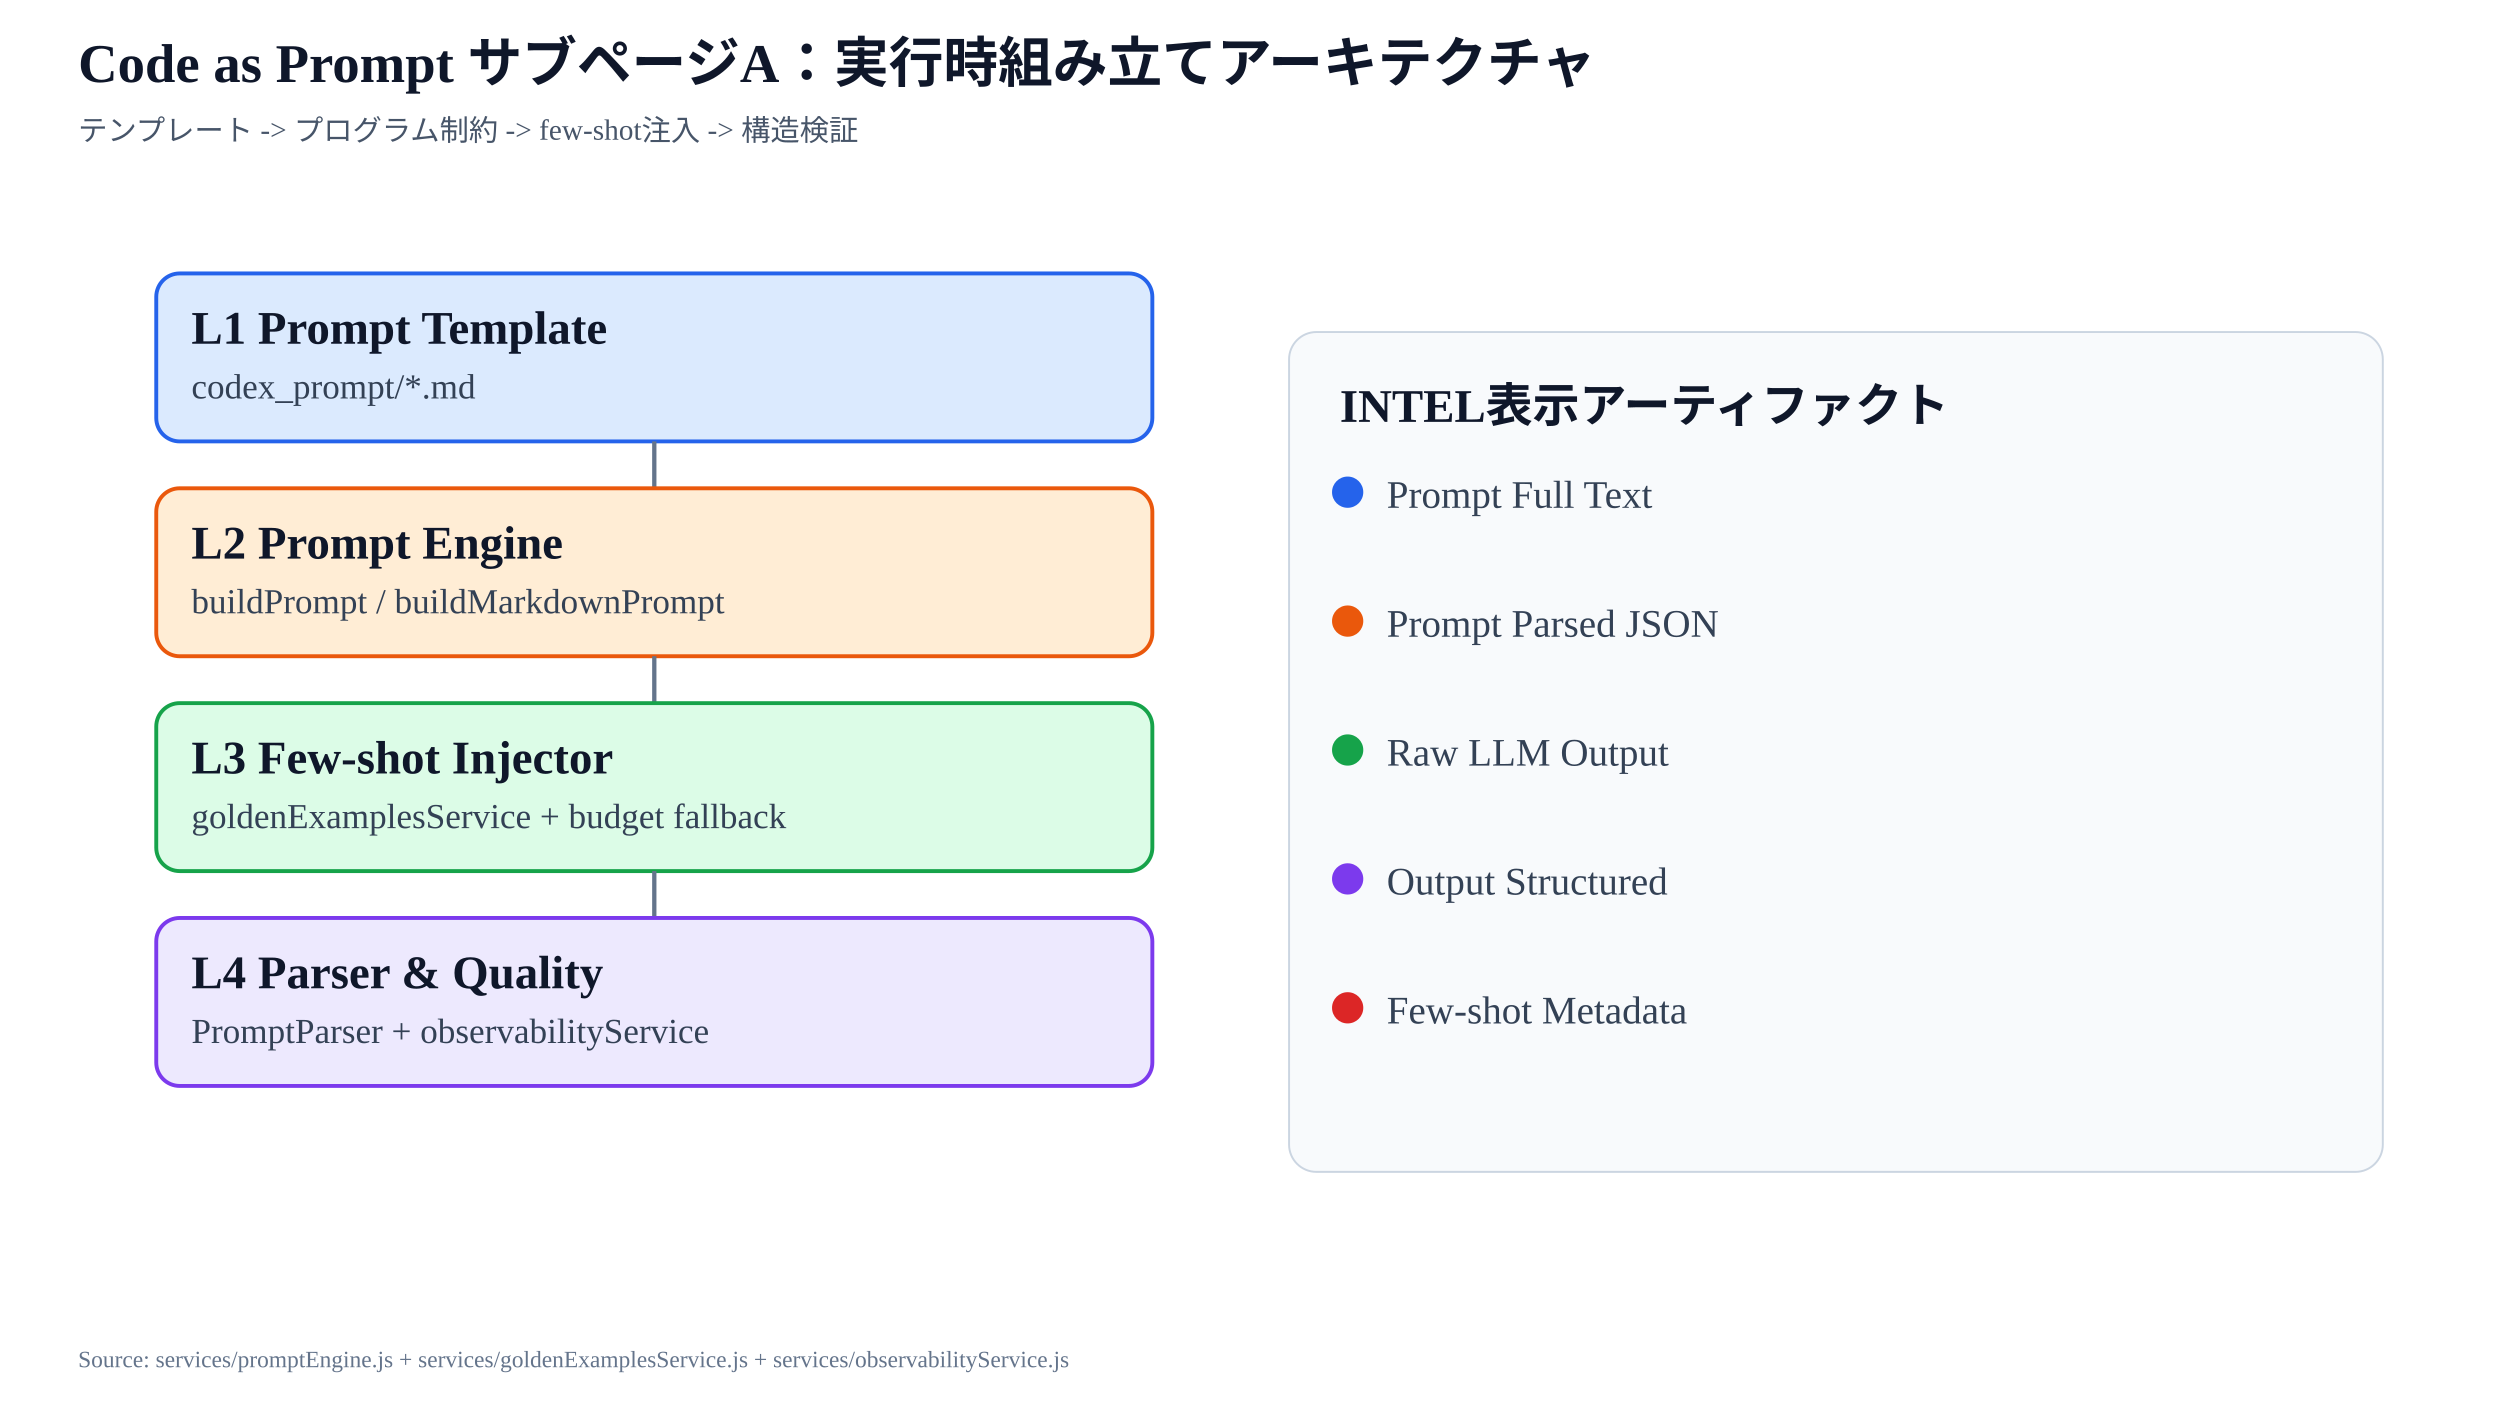
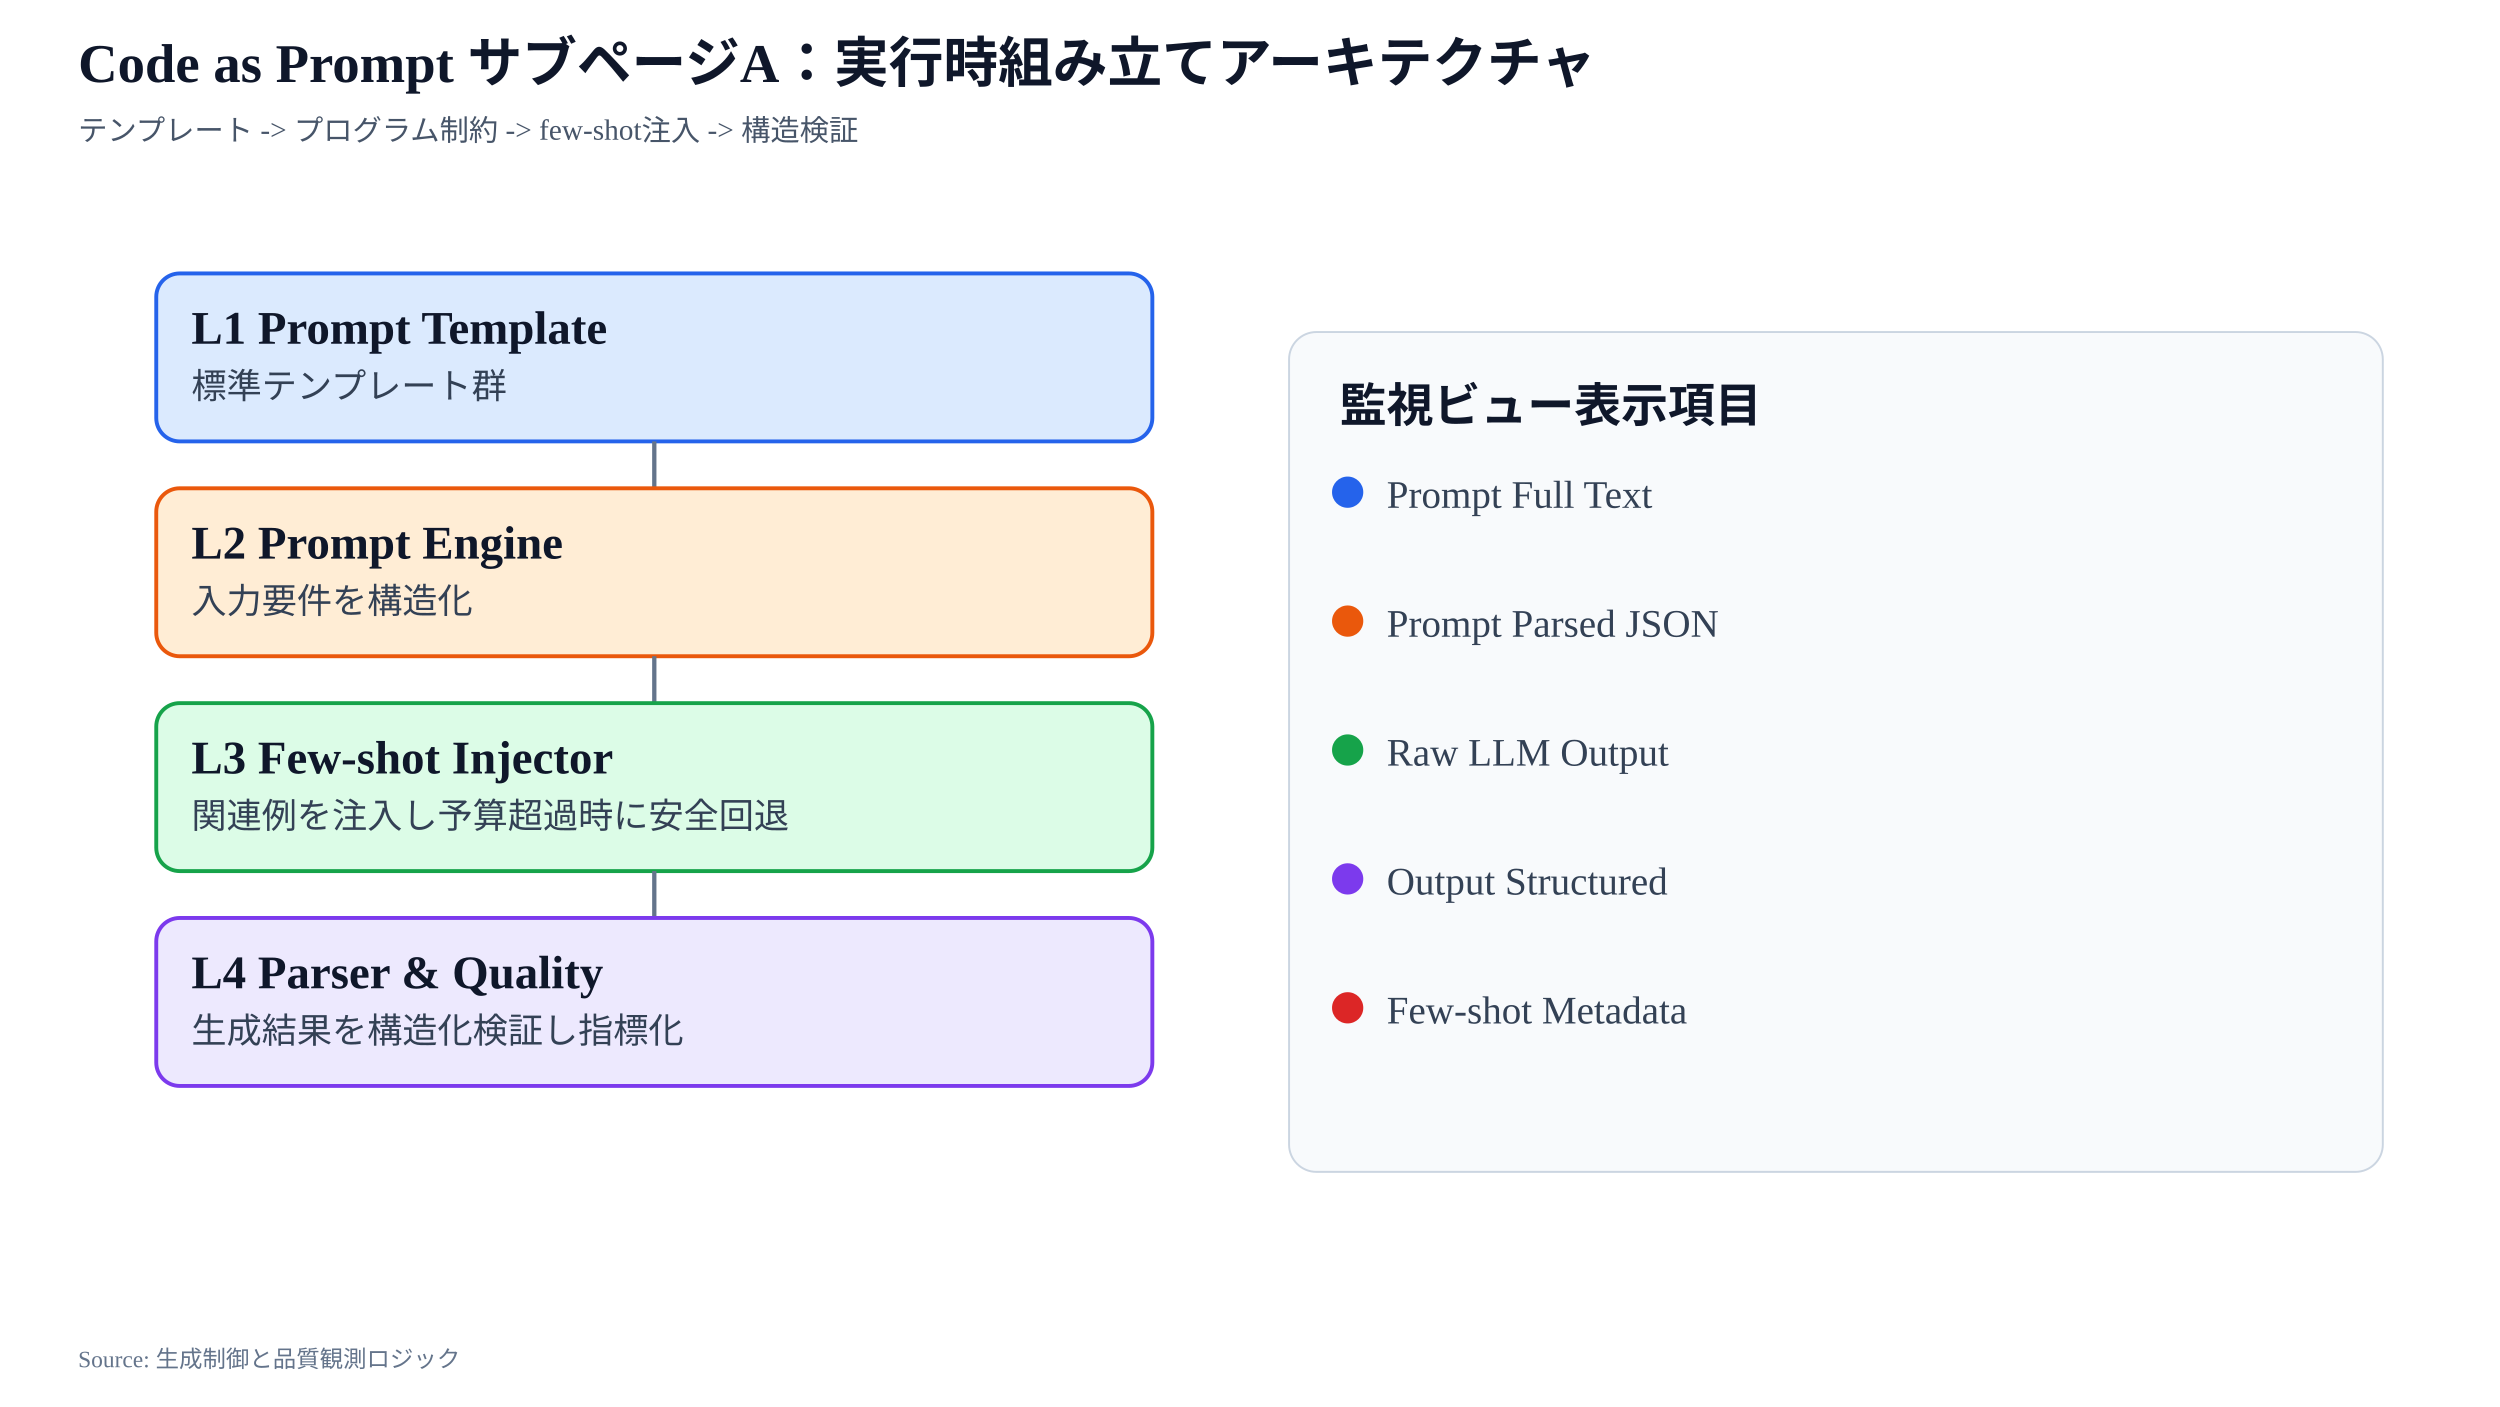
<svg xmlns="http://www.w3.org/2000/svg" width="1280" height="720" style="background: rgb(255, 255, 255);">
  <text x="40" y="42" font-size="28" font-weight="700" fill="#0f172a">Code as Prompt サブページA：実行時組み立てアーキテクチャ</text>
  <text x="40" y="72" font-size="15" fill="#475569">テンプレート -&gt; プログラム制約 -&gt; few-shot注入 -&gt; 構造検証</text>
  <rect x="80" y="140" width="510" height="86" rx="12" fill="#dbeafe" stroke="#2563eb" stroke-width="2" />
  <text x="98" y="176" font-size="24" font-weight="700" fill="#0f172a">L1 Prompt Template</text>
-   <text x="98" y="204" font-size="18" fill="#334155">codex_prompt/*.md</text>
+   <text x="98" y="204" font-size="18" fill="#334155">標準テンプレート群</text>
  <line x1="335" y1="226" x2="335" y2="250" stroke="#64748b" stroke-width="2.2" />
  <rect x="80" y="250" width="510" height="86" rx="12" fill="#ffedd5" stroke="#ea580c" stroke-width="2" />
  <text x="98" y="286" font-size="24" font-weight="700" fill="#0f172a">L2 Prompt Engine</text>
-   <text x="98" y="314" font-size="18" fill="#334155">buildPrompt / buildMarkdownPrompt</text>
+   <text x="98" y="314" font-size="18" fill="#334155">入力要件を構造化</text>
  <line x1="335" y1="336" x2="335" y2="360" stroke="#64748b" stroke-width="2.2" />
  <rect x="80" y="360" width="510" height="86" rx="12" fill="#dcfce7" stroke="#16a34a" stroke-width="2" />
  <text x="98" y="396" font-size="24" font-weight="700" fill="#0f172a">L3 Few-shot Injector</text>
-   <text x="98" y="424" font-size="18" fill="#334155">goldenExamplesService + budget fallback</text>
+   <text x="98" y="424" font-size="18" fill="#334155">関連例を注入し予算超過時に安全回退</text>
  <line x1="335" y1="446" x2="335" y2="470" stroke="#64748b" stroke-width="2.2" />
  <rect x="80" y="470" width="510" height="86" rx="12" fill="#ede9fe" stroke="#7c3aed" stroke-width="2" />
  <text x="98" y="506" font-size="24" font-weight="700" fill="#0f172a">L4 Parser &amp; Quality</text>
-   <text x="98" y="534" font-size="18" fill="#334155">PromptParser + observabilityService</text>
+   <text x="98" y="534" font-size="18" fill="#334155">生成結果を構造化検証し指標化</text>
  <rect x="660" y="170" width="560" height="430" rx="14" fill="#f8fafc" stroke="#cbd5e1" />
-   <text x="686" y="216" font-size="24" font-weight="700" fill="#0f172a">INTEL表示アーティファクト</text>
+   <text x="686" y="216" font-size="24" font-weight="700" fill="#0f172a">監視ビュー表示項目</text>
  <circle cx="690" cy="252" r="8" fill="#2563eb" />
  <text x="710" y="260" font-size="20" fill="#334155">Prompt Full Text</text>
  <circle cx="690" cy="318" r="8" fill="#ea580c" />
  <text x="710" y="326" font-size="20" fill="#334155">Prompt Parsed JSON</text>
  <circle cx="690" cy="384" r="8" fill="#16a34a" />
  <text x="710" y="392" font-size="20" fill="#334155">Raw LLM Output</text>
  <circle cx="690" cy="450" r="8" fill="#7c3aed" />
  <text x="710" y="458" font-size="20" fill="#334155">Output Structured</text>
  <circle cx="690" cy="516" r="8" fill="#dc2626" />
  <text x="710" y="524" font-size="20" fill="#334155">Few-shot Metadata</text>
-   <text x="40" y="700" font-size="12" fill="#64748b">Source: services/promptEngine.js + services/goldenExamplesService.js + services/observabilityService.js</text>
+   <text x="40" y="700" font-size="12" fill="#64748b">Source: 生成制御と品質観測ロジック</text>
</svg>
